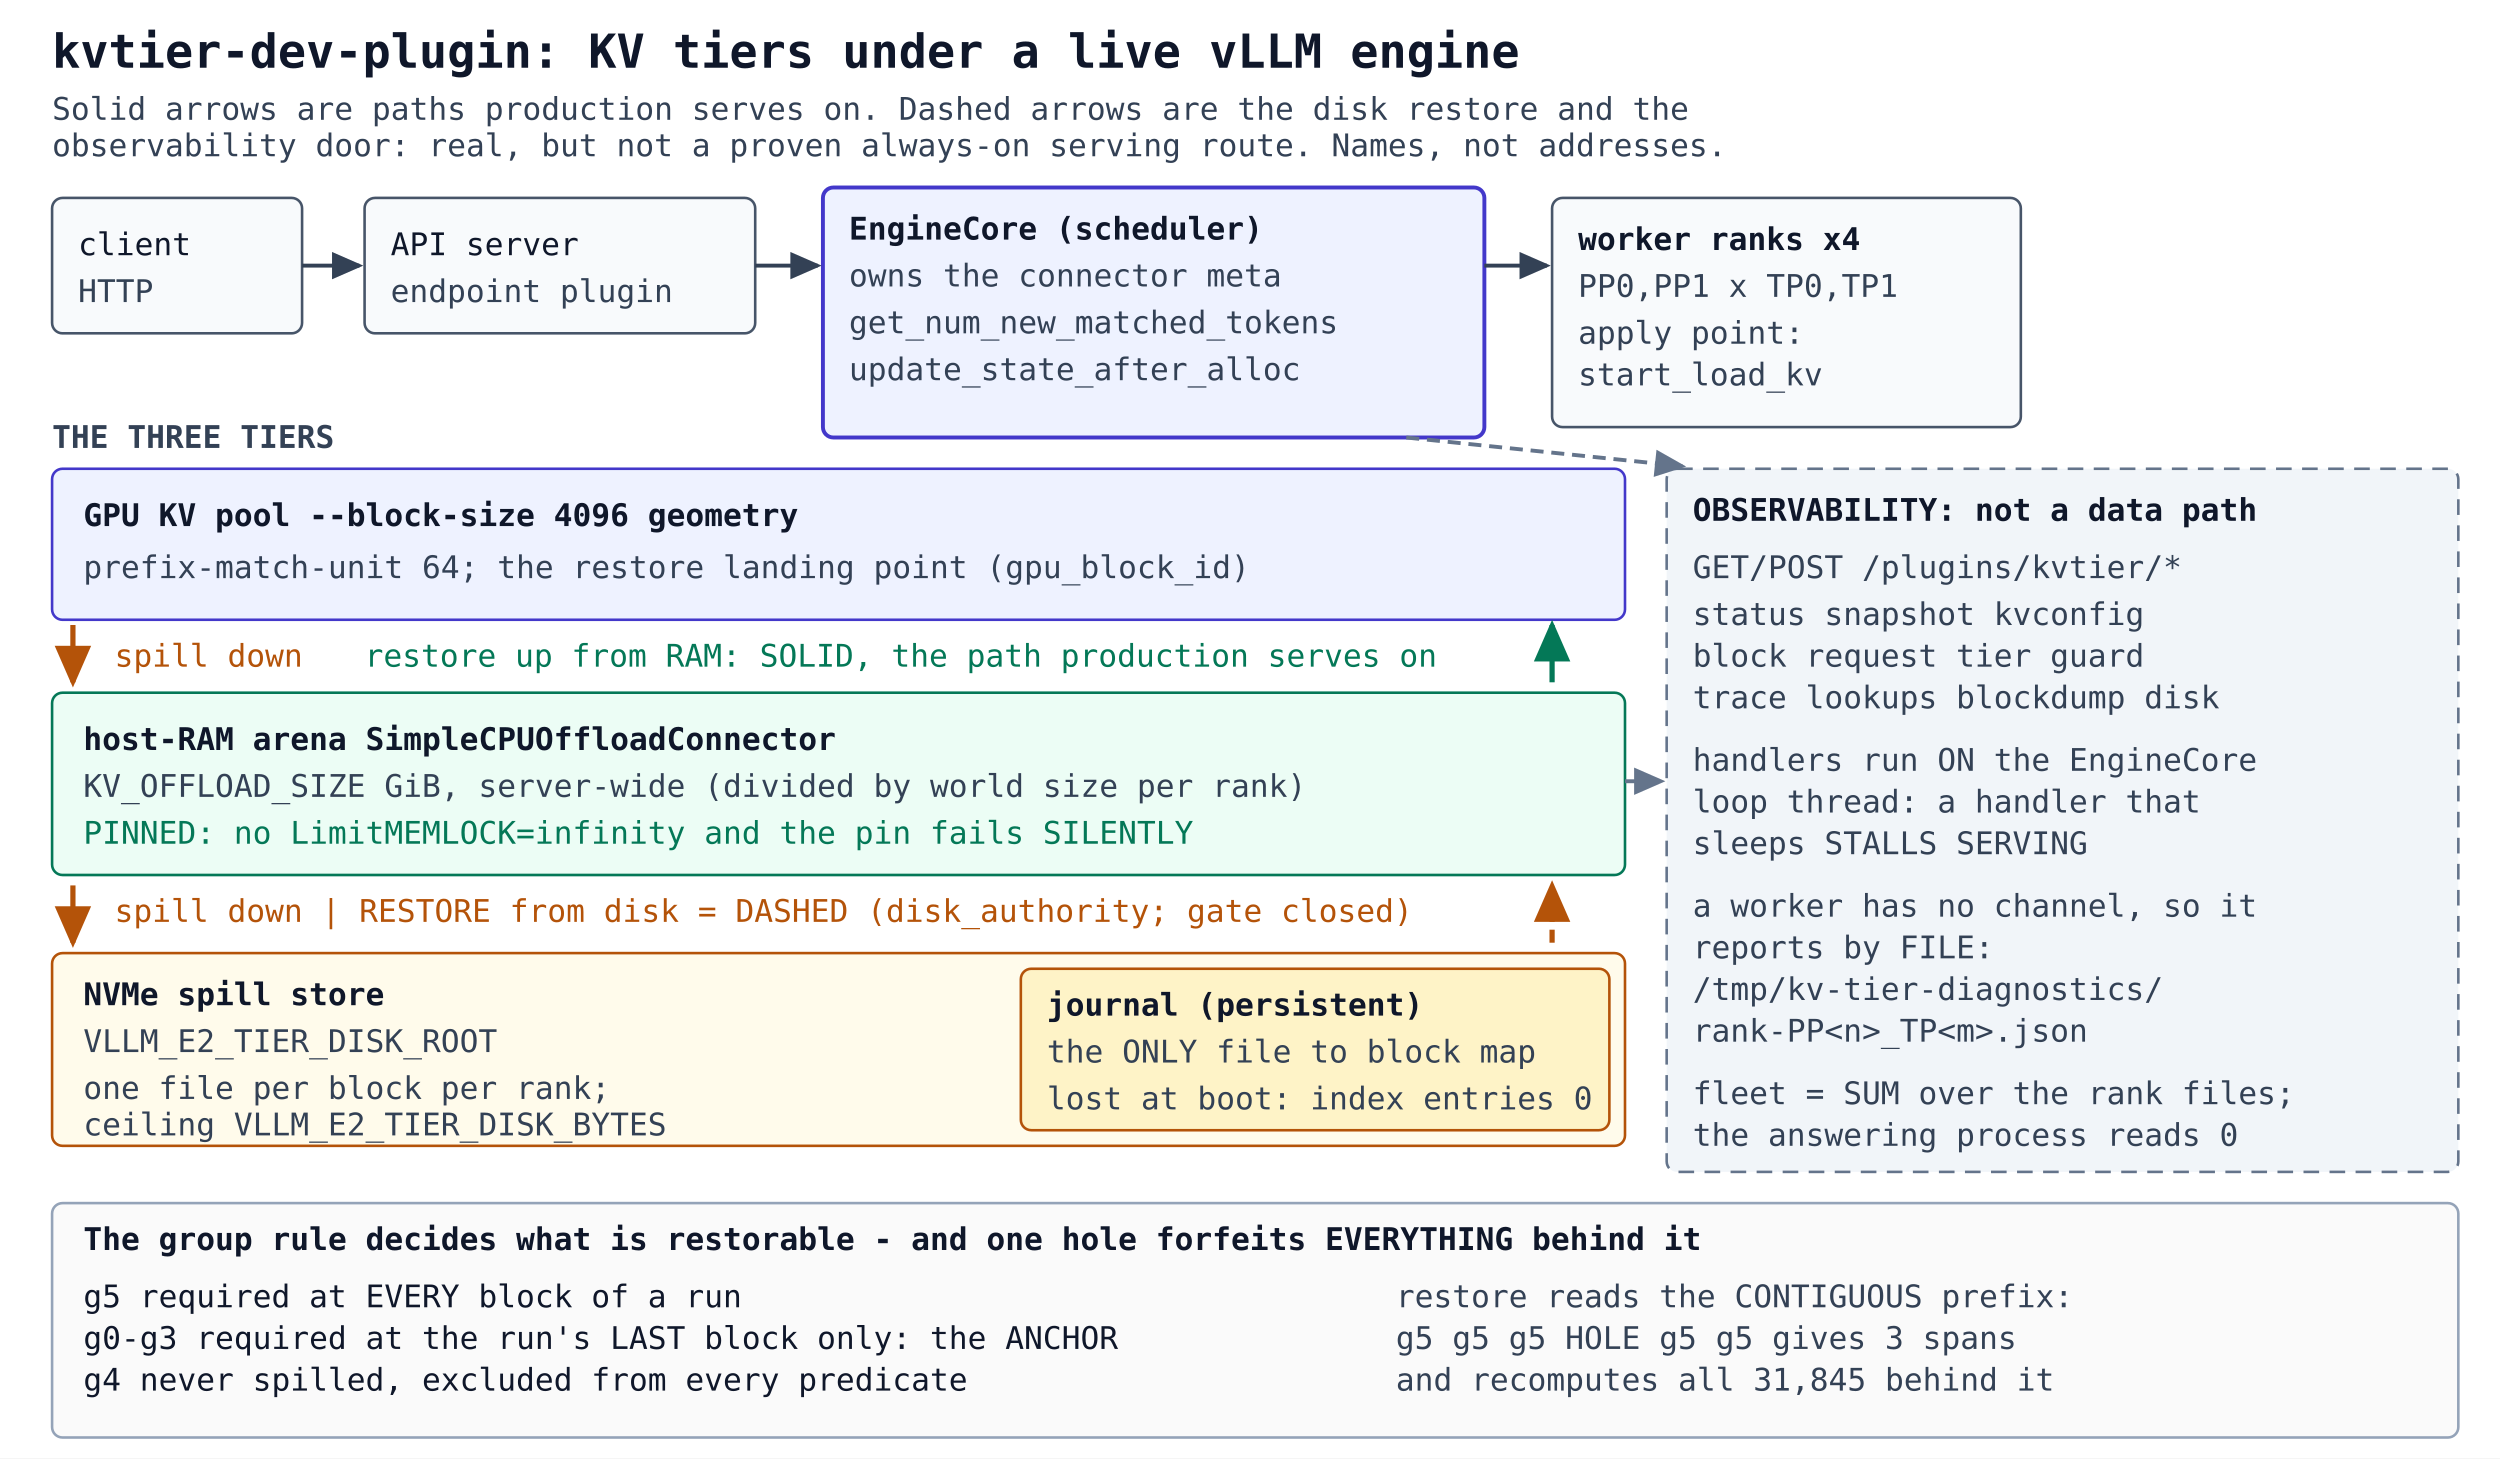
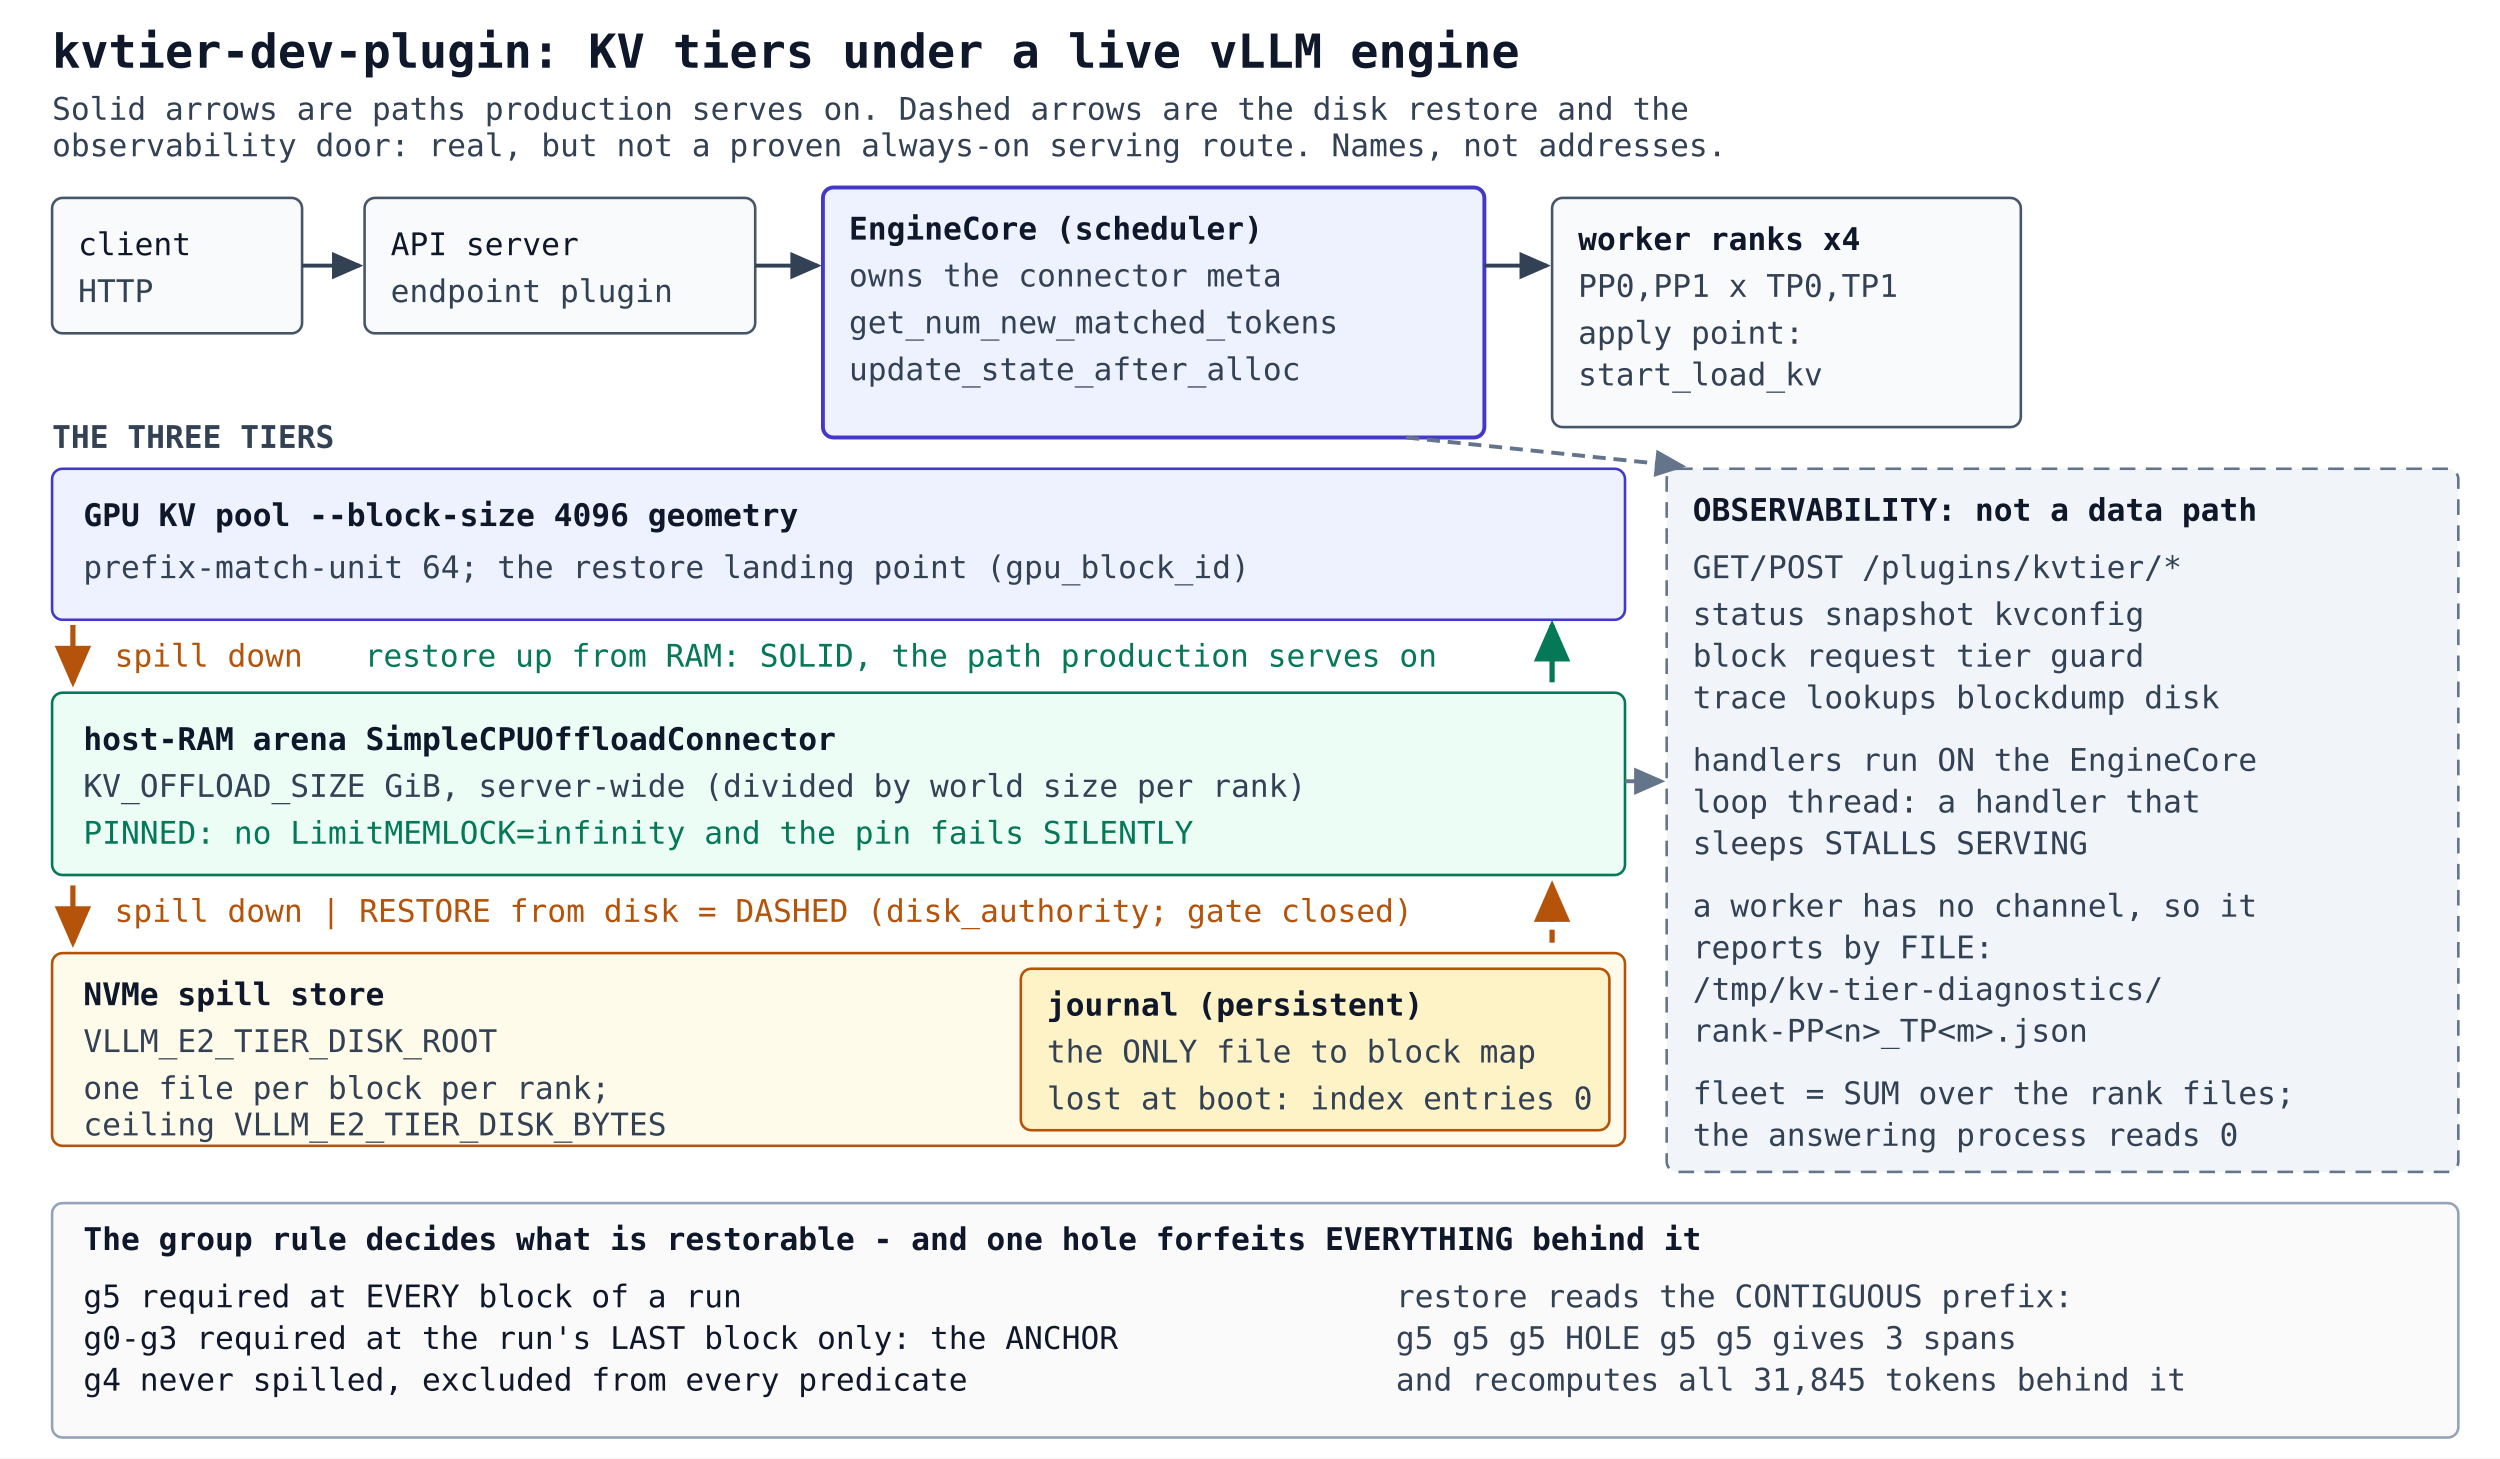
<svg xmlns="http://www.w3.org/2000/svg" viewBox="0 0 960 560" width="960" height="560" role="img" aria-labelledby="t d">
  <defs>
    <marker id="aSpill" markerWidth="9" markerHeight="9" refX="7" refY="3.5" orient="auto">
      <path d="M0,0 L8,3.5 L0,7 z" fill="#b45309" />
    </marker>
    <marker id="aRam" markerWidth="9" markerHeight="9" refX="7" refY="3.5" orient="auto">
      <path d="M0,0 L8,3.5 L0,7 z" fill="#047857" />
    </marker>
    <marker id="aFlow" markerWidth="9" markerHeight="9" refX="7" refY="3.5" orient="auto">
      <path d="M0,0 L8,3.5 L0,7 z" fill="#334155" />
    </marker>
    <marker id="aObs" markerWidth="9" markerHeight="9" refX="7" refY="3.5" orient="auto">
      <path d="M0,0 L8,3.5 L0,7 z" fill="#64748b" />
    </marker>
  </defs>
  <rect x="0" y="0" width="960" height="560" fill="#ffffff" />
  <text x="20" y="26" font-family="monospace, monospace" font-size="18" font-weight="bold" fill="#0f172a">kvtier-dev-plugin: KV tiers under a live vLLM engine</text>
  <text x="20" y="46" font-family="monospace, monospace" font-size="12" fill="#334155">Solid arrows are paths production serves on. Dashed arrows are the disk restore and the</text>
  <text x="20" y="60" font-family="monospace, monospace" font-size="12" fill="#334155">observability door: real, but not a proven always-on serving route. Names, not addresses.</text>
  <g font-family="monospace, monospace" font-size="12" fill="#0f172a">
    <rect x="20" y="76" width="96" height="52" rx="4" fill="#f8fafc" stroke="#475569" />
    <text x="30" y="98">client</text>
    <text x="30" y="116" fill="#334155">HTTP</text>
    <rect x="140" y="76" width="150" height="52" rx="4" fill="#f8fafc" stroke="#475569" />
    <text x="150" y="98">API server</text>
    <text x="150" y="116" fill="#334155">endpoint plugin</text>
    <rect x="316" y="72" width="254" height="96" rx="4" fill="#eef2ff" stroke="#4338ca" stroke-width="1.5" />
    <text x="326" y="92" font-weight="bold">EngineCore (scheduler)</text>
    <text x="326" y="110" fill="#334155">owns the connector meta</text>
    <text x="326" y="128" fill="#334155">get_num_new_matched_tokens</text>
    <text x="326" y="146" fill="#334155">update_state_after_alloc</text>
    <rect x="596" y="76" width="180" height="88" rx="4" fill="#f8fafc" stroke="#475569" />
    <text x="606" y="96" font-weight="bold">worker ranks x4</text>
    <text x="606" y="114" fill="#334155">PP0,PP1 x TP0,TP1</text>
    <text x="606" y="132" fill="#334155">apply point:</text>
    <text x="606" y="148" fill="#334155">start_load_kv</text>
    <line x1="116" y1="102" x2="138" y2="102" stroke="#334155" stroke-width="1.5" marker-end="url(#aFlow)" />
    <line x1="290" y1="102" x2="314" y2="102" stroke="#334155" stroke-width="1.5" marker-end="url(#aFlow)" />
    <line x1="570" y1="102" x2="594" y2="102" stroke="#334155" stroke-width="1.5" marker-end="url(#aFlow)" />
  </g>
  <g font-family="monospace, monospace" font-size="12">
    <text x="20" y="172" font-weight="bold" fill="#334155">THE THREE TIERS</text>
    <rect x="20" y="180" width="604" height="58" rx="4" fill="#eef2ff" stroke="#4338ca" />
    <text x="32" y="202" font-weight="bold" fill="#0f172a">GPU KV pool   --block-size 4096 geometry</text>
    <text x="32" y="222" fill="#334155">prefix-match-unit 64; the restore landing point (gpu_block_id)</text>
    <rect x="20" y="266" width="604" height="70" rx="4" fill="#ecfdf5" stroke="#047857" />
    <text x="32" y="288" font-weight="bold" fill="#0f172a">host-RAM arena   SimpleCPUOffloadConnector</text>
    <text x="32" y="306" fill="#334155">KV_OFFLOAD_SIZE GiB, server-wide (divided by world size per rank)</text>
    <text x="32" y="324" fill="#047857">PINNED: no LimitMEMLOCK=infinity and the pin fails SILENTLY</text>
    <rect x="20" y="366" width="604" height="74" rx="4" fill="#fffbeb" stroke="#b45309" />
    <text x="32" y="386" font-weight="bold" fill="#0f172a">NVMe spill store</text>
    <text x="32" y="404" fill="#334155">VLLM_E2_TIER_DISK_ROOT</text>
    <text x="32" y="422" fill="#334155">one file per block per rank;</text>
    <text x="32" y="436" fill="#334155">ceiling VLLM_E2_TIER_DISK_BYTES</text>
    <rect x="392" y="372" width="226" height="62" rx="4" fill="#fef3c7" stroke="#b45309" />
    <text x="402" y="390" font-weight="bold" fill="#0f172a">journal (persistent)</text>
    <text x="402" y="408" fill="#334155">the ONLY file to block map</text>
    <text x="402" y="426" fill="#334155">lost at boot: index entries 0</text>
    <line x1="28" y1="240" x2="28" y2="262" stroke="#b45309" stroke-width="2" marker-end="url(#aSpill)" />
    <line x1="28" y1="340" x2="28" y2="362" stroke="#b45309" stroke-width="2" marker-end="url(#aSpill)" />
    <line x1="596" y1="262" x2="596" y2="240" stroke="#047857" stroke-width="2" marker-end="url(#aRam)" />
    <line x1="596" y1="362" x2="596" y2="340" stroke="#b45309" stroke-width="2" stroke-dasharray="5,3" marker-end="url(#aSpill)" />
    <text x="44" y="256" fill="#b45309">spill down</text>
    <text x="140" y="256" fill="#047857">restore up from RAM: SOLID, the path production serves on</text>
    <text x="44" y="354" fill="#b45309">spill down | RESTORE from disk = DASHED (disk_authority; gate closed)</text>
  </g>
  <g font-family="monospace, monospace" font-size="12" fill="#0f172a">
    <rect x="640" y="180" width="304" height="270" rx="4" fill="#f1f5f9" stroke="#64748b" stroke-dasharray="6,4" />
    <text x="650" y="200" font-weight="bold">OBSERVABILITY: not a data path</text>
    <text x="650" y="222" fill="#334155">GET/POST /plugins/kvtier/*</text>
    <text x="650" y="240" fill="#334155">status snapshot kvconfig</text>
    <text x="650" y="256" fill="#334155">block request tier guard</text>
    <text x="650" y="272" fill="#334155">trace lookups blockdump disk</text>
    <text x="650" y="296" fill="#334155">handlers run ON the EngineCore</text>
    <text x="650" y="312" fill="#334155">loop thread: a handler that</text>
    <text x="650" y="328" fill="#334155">sleeps STALLS SERVING</text>
    <text x="650" y="352" fill="#334155">a worker has no channel, so it</text>
    <text x="650" y="368" fill="#334155">reports by FILE:</text>
    <text x="650" y="384" fill="#334155">/tmp/kv-tier-diagnostics/</text>
    <text x="650" y="400" fill="#334155">rank-PP&lt;n&gt;_TP&lt;m&gt;.json</text>
    <text x="650" y="424" fill="#334155">fleet = SUM over the rank files;</text>
    <text x="650" y="440" fill="#334155">the answering process reads 0</text>
    <line x1="540" y1="168" x2="646" y2="179" stroke="#64748b" stroke-width="1.5" stroke-dasharray="5,3" marker-end="url(#aObs)" />
    <line x1="624" y1="300" x2="638" y2="300" stroke="#64748b" stroke-width="1.5" stroke-dasharray="5,3" marker-end="url(#aObs)" />
  </g>
  <g font-family="monospace, monospace" font-size="12">
    <rect x="20" y="462" width="924" height="90" rx="4" fill="#fafafa" stroke="#94a3b8" />
    <text x="32" y="480" font-weight="bold" fill="#0f172a">The group rule decides what is restorable - and one hole forfeits EVERYTHING behind it</text>
    <text x="32" y="502" fill="#0f172a">g5    required at EVERY block of a run</text>
    <text x="32" y="518" fill="#0f172a">g0-g3 required at the run's LAST block only: the ANCHOR</text>
    <text x="32" y="534" fill="#0f172a">g4    never spilled, excluded from every predicate</text>
    <text x="536" y="502" fill="#334155">restore reads the CONTIGUOUS prefix:</text>
    <text x="536" y="518" fill="#334155">g5 g5 g5 HOLE g5 g5  gives 3 spans</text>
-     <text x="536" y="534" fill="#334155">and recomputes all 31,845 behind it</text>
+     <text x="536" y="534" fill="#334155">and recomputes all 31,845 tokens behind it</text>
  </g>
</svg>
